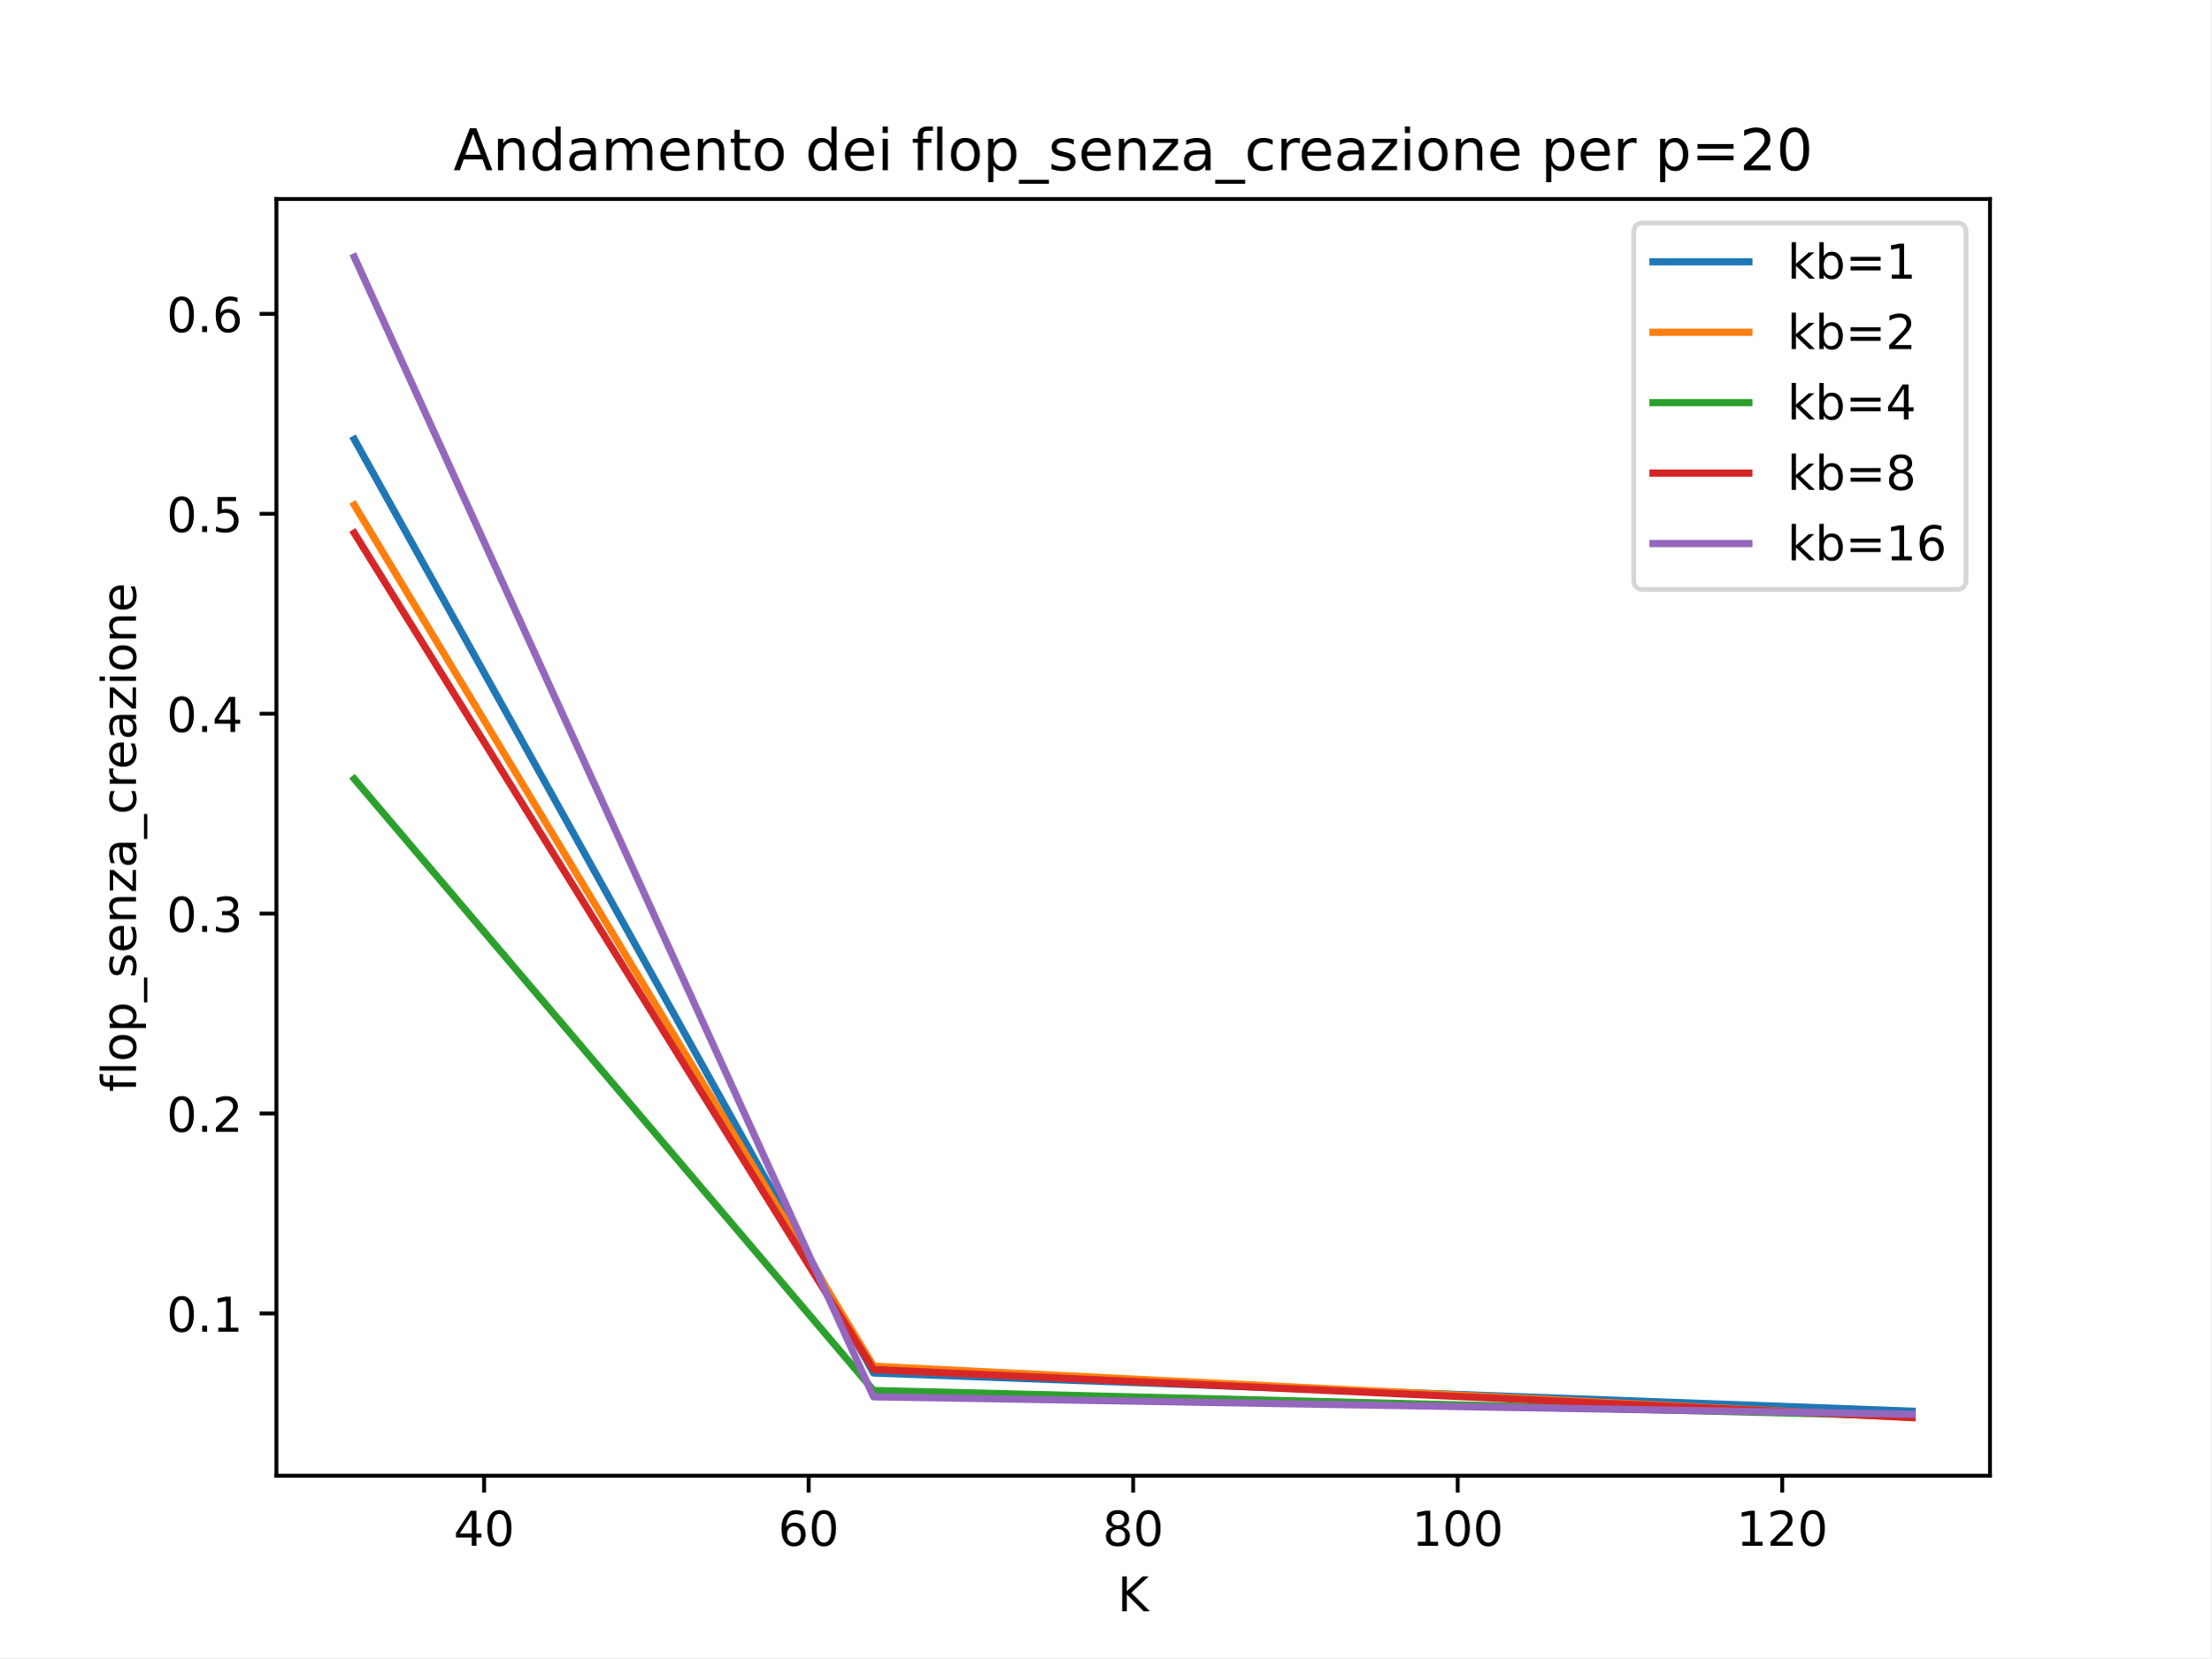
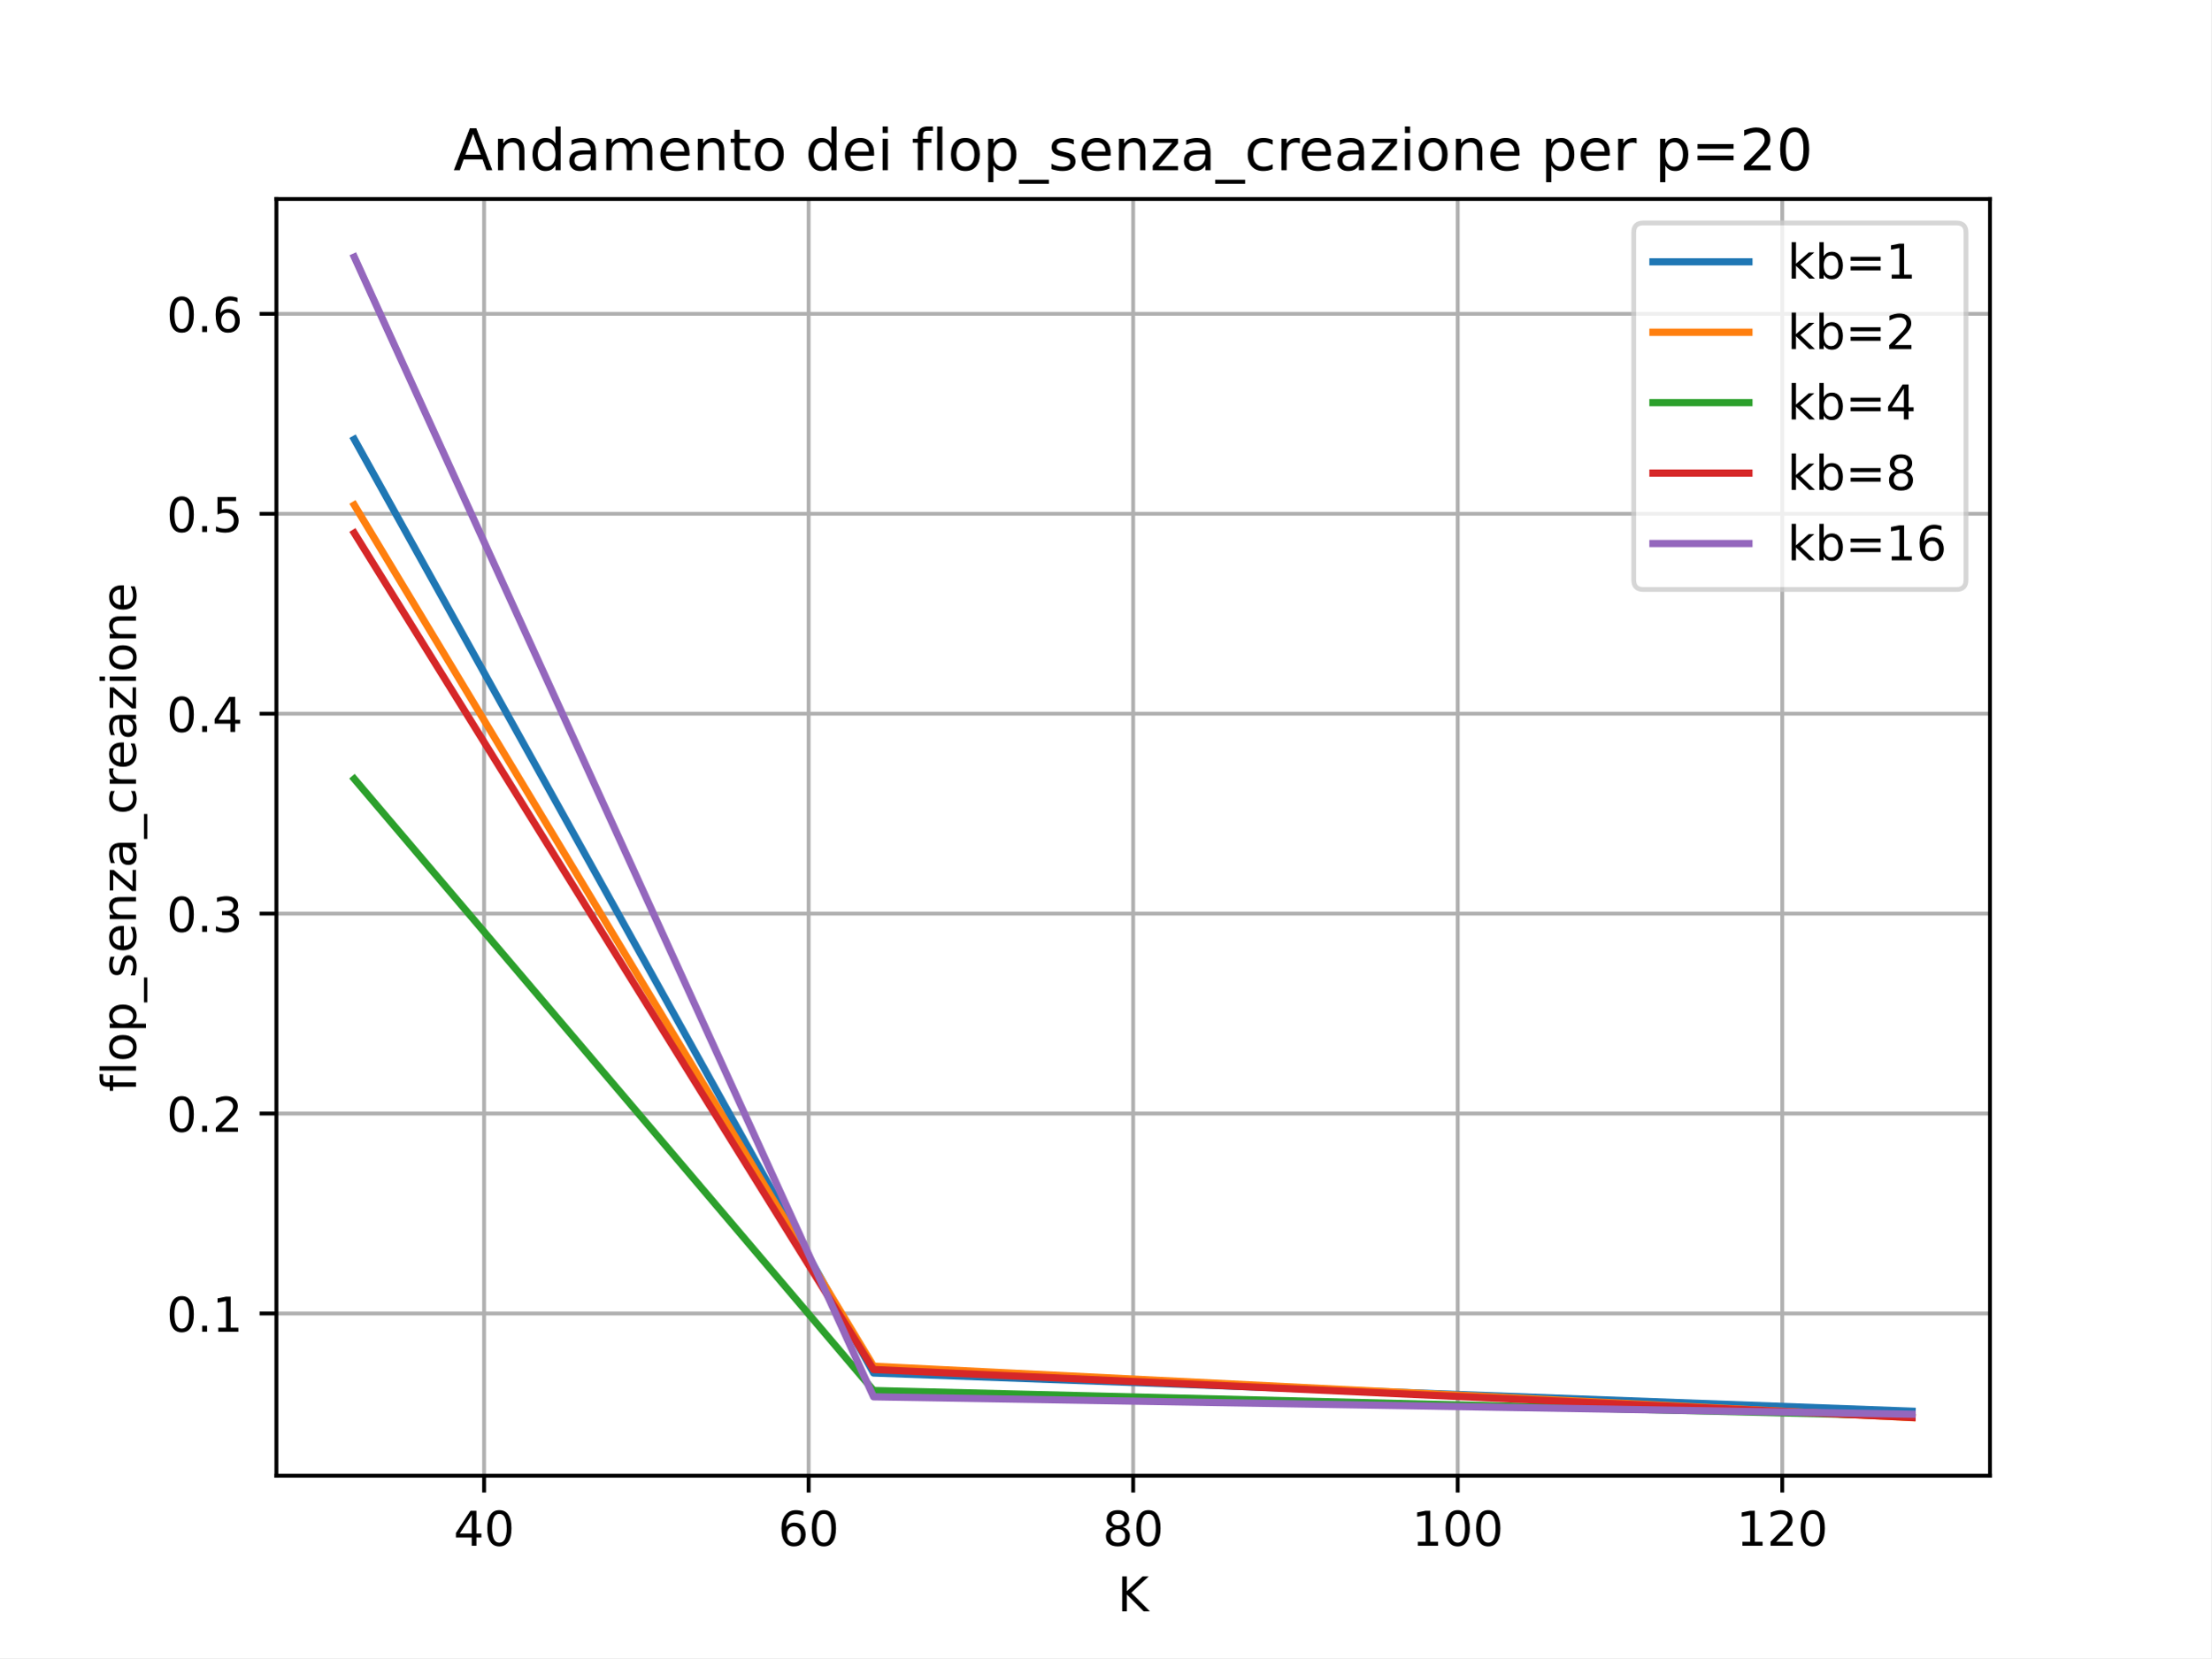
<svg xmlns="http://www.w3.org/2000/svg" xmlns:xlink="http://www.w3.org/1999/xlink" width="460.8pt" height="345.6pt" viewBox="0 0 460.8 345.6" version="1.1">
  <defs>
    <style type="text/css">*{stroke-linejoin: round; stroke-linecap: butt}</style>
  </defs>
  <g id="figure_1">
    <g id="patch_1">
      <path d="M 0 345.6  L 460.8 345.6  L 460.8 0  L 0 0  z " style="fill: #ffffff" />
    </g>
    <g id="axes_1">
      <g id="patch_2">
        <path d="M 57.6 307.584  L 414.72 307.584  L 414.72 41.472  L 57.6 41.472  z " style="fill: #ffffff" />
      </g>
      <g id="matplotlib.axis_1">
        <g id="xtick_1">
          <g id="line2d_1">
+             <path d="M 100.887 307.584  L 100.887 41.472  " clip-path="url(#p1d9b5ddc54)" style="fill: none; stroke: #b0b0b0; stroke-width: 0.8; stroke-linecap: square" />
+           </g>
+           <g id="line2d_2">
            <defs>
-               <path id="m402edf2faf" d="M 0 0  L 0 3.5  " style="stroke: #000000; stroke-width: 0.8" />
+               <path id="m9b6b301a62" d="M 0 0  L 0 3.5  " style="stroke: #000000; stroke-width: 0.8" />
            </defs>
            <g>
-               <use xlink:href="#m402edf2faf" x="100.887" y="307.584" style="stroke: #000000; stroke-width: 0.8" />
+               <use xlink:href="#m9b6b301a62" x="100.887" y="307.584" style="stroke: #000000; stroke-width: 0.8" />
            </g>
          </g>
          <g id="text_1">
            <g transform="translate(94.52477 322.1824) scale(0.1 -0.1)">
              <defs>
                <path id="DejaVuSans-34" d="M 2419 4116  L 825 1625  L 2419 1625  L 2419 4116  z M 2253 4666  L 3047 4666  L 3047 1625  L 3713 1625  L 3713 1100  L 3047 1100  L 3047 0  L 2419 0  L 2419 1100  L 313 1100  L 313 1709  L 2253 4666  z " transform="scale(0.015625)" />
                <path id="DejaVuSans-30" d="M 2034 4250  Q 1547 4250 1301 3770  Q 1056 3291 1056 2328  Q 1056 1369 1301 889  Q 1547 409 2034 409  Q 2525 409 2770 889  Q 3016 1369 3016 2328  Q 3016 3291 2770 3770  Q 2525 4250 2034 4250  z M 2034 4750  Q 2819 4750 3233 4129  Q 3647 3509 3647 2328  Q 3647 1150 3233 529  Q 2819 -91 2034 -91  Q 1250 -91 836 529  Q 422 1150 422 2328  Q 422 3509 836 4129  Q 1250 4750 2034 4750  z " transform="scale(0.015625)" />
              </defs>
              <use xlink:href="#DejaVuSans-34" />
              <use xlink:href="#DejaVuSans-30" x="63.623" />
            </g>
          </g>
        </g>
        <g id="xtick_2">
-           <g id="line2d_2">
-             <g>
-               <use xlink:href="#m402edf2faf" x="168.524" y="307.584" style="stroke: #000000; stroke-width: 0.8" />
+           <g id="line2d_3">
+             <path d="M 168.524 307.584  L 168.524 41.472  " clip-path="url(#p1d9b5ddc54)" style="fill: none; stroke: #b0b0b0; stroke-width: 0.8; stroke-linecap: square" />
+           </g>
+           <g id="line2d_4">
+             <g>
+               <use xlink:href="#m9b6b301a62" x="168.524" y="307.584" style="stroke: #000000; stroke-width: 0.8" />
            </g>
          </g>
          <g id="text_2">
            <g transform="translate(162.1611 322.1824) scale(0.1 -0.1)">
              <defs>
                <path id="DejaVuSans-36" d="M 2113 2584  Q 1688 2584 1439 2293  Q 1191 2003 1191 1497  Q 1191 994 1439 701  Q 1688 409 2113 409  Q 2538 409 2786 701  Q 3034 994 3034 1497  Q 3034 2003 2786 2293  Q 2538 2584 2113 2584  z M 3366 4563  L 3366 3988  Q 3128 4100 2886 4159  Q 2644 4219 2406 4219  Q 1781 4219 1451 3797  Q 1122 3375 1075 2522  Q 1259 2794 1537 2939  Q 1816 3084 2150 3084  Q 2853 3084 3261 2657  Q 3669 2231 3669 1497  Q 3669 778 3244 343  Q 2819 -91 2113 -91  Q 1303 -91 875 529  Q 447 1150 447 2328  Q 447 3434 972 4092  Q 1497 4750 2381 4750  Q 2619 4750 2861 4703  Q 3103 4656 3366 4563  z " transform="scale(0.015625)" />
              </defs>
              <use xlink:href="#DejaVuSans-36" />
              <use xlink:href="#DejaVuSans-30" x="63.623" />
            </g>
          </g>
        </g>
        <g id="xtick_3">
-           <g id="line2d_3">
-             <g>
-               <use xlink:href="#m402edf2faf" x="236.16" y="307.584" style="stroke: #000000; stroke-width: 0.8" />
+           <g id="line2d_5">
+             <path d="M 236.16 307.584  L 236.16 41.472  " clip-path="url(#p1d9b5ddc54)" style="fill: none; stroke: #b0b0b0; stroke-width: 0.8; stroke-linecap: square" />
+           </g>
+           <g id="line2d_6">
+             <g>
+               <use xlink:href="#m9b6b301a62" x="236.16" y="307.584" style="stroke: #000000; stroke-width: 0.8" />
            </g>
          </g>
          <g id="text_3">
            <g transform="translate(229.7975 322.1824) scale(0.1 -0.1)">
              <defs>
                <path id="DejaVuSans-38" d="M 2034 2216  Q 1584 2216 1326 1975  Q 1069 1734 1069 1313  Q 1069 891 1326 650  Q 1584 409 2034 409  Q 2484 409 2743 651  Q 3003 894 3003 1313  Q 3003 1734 2745 1975  Q 2488 2216 2034 2216  z M 1403 2484  Q 997 2584 770 2862  Q 544 3141 544 3541  Q 544 4100 942 4425  Q 1341 4750 2034 4750  Q 2731 4750 3128 4425  Q 3525 4100 3525 3541  Q 3525 3141 3298 2862  Q 3072 2584 2669 2484  Q 3125 2378 3379 2068  Q 3634 1759 3634 1313  Q 3634 634 3220 271  Q 2806 -91 2034 -91  Q 1263 -91 848 271  Q 434 634 434 1313  Q 434 1759 690 2068  Q 947 2378 1403 2484  z M 1172 3481  Q 1172 3119 1398 2916  Q 1625 2713 2034 2713  Q 2441 2713 2670 2916  Q 2900 3119 2900 3481  Q 2900 3844 2670 4047  Q 2441 4250 2034 4250  Q 1625 4250 1398 4047  Q 1172 3844 1172 3481  z " transform="scale(0.015625)" />
              </defs>
              <use xlink:href="#DejaVuSans-38" />
              <use xlink:href="#DejaVuSans-30" x="63.623" />
            </g>
          </g>
        </g>
        <g id="xtick_4">
-           <g id="line2d_4">
-             <g>
-               <use xlink:href="#m402edf2faf" x="303.796" y="307.584" style="stroke: #000000; stroke-width: 0.8" />
+           <g id="line2d_7">
+             <path d="M 303.796 307.584  L 303.796 41.472  " clip-path="url(#p1d9b5ddc54)" style="fill: none; stroke: #b0b0b0; stroke-width: 0.8; stroke-linecap: square" />
+           </g>
+           <g id="line2d_8">
+             <g>
+               <use xlink:href="#m9b6b301a62" x="303.796" y="307.584" style="stroke: #000000; stroke-width: 0.8" />
            </g>
          </g>
          <g id="text_4">
            <g transform="translate(294.2526 322.1824) scale(0.1 -0.1)">
              <defs>
                <path id="DejaVuSans-31" d="M 794 531  L 1825 531  L 1825 4091  L 703 3866  L 703 4441  L 1819 4666  L 2450 4666  L 2450 531  L 3481 531  L 3481 0  L 794 0  L 794 531  z " transform="scale(0.015625)" />
              </defs>
              <use xlink:href="#DejaVuSans-31" />
              <use xlink:href="#DejaVuSans-30" x="63.623" />
              <use xlink:href="#DejaVuSans-30" x="127.246" />
            </g>
          </g>
        </g>
        <g id="xtick_5">
-           <g id="line2d_5">
-             <g>
-               <use xlink:href="#m402edf2faf" x="371.433" y="307.584" style="stroke: #000000; stroke-width: 0.8" />
+           <g id="line2d_9">
+             <path d="M 371.433 307.584  L 371.433 41.472  " clip-path="url(#p1d9b5ddc54)" style="fill: none; stroke: #b0b0b0; stroke-width: 0.8; stroke-linecap: square" />
+           </g>
+           <g id="line2d_10">
+             <g>
+               <use xlink:href="#m9b6b301a62" x="371.433" y="307.584" style="stroke: #000000; stroke-width: 0.8" />
            </g>
          </g>
          <g id="text_5">
            <g transform="translate(361.889 322.1824) scale(0.1 -0.1)">
              <defs>
                <path id="DejaVuSans-32" d="M 1228 531  L 3431 531  L 3431 0  L 469 0  L 469 531  Q 828 903 1448 1529  Q 2069 2156 2228 2338  Q 2531 2678 2651 2914  Q 2772 3150 2772 3378  Q 2772 3750 2511 3984  Q 2250 4219 1831 4219  Q 1534 4219 1204 4116  Q 875 4013 500 3803  L 500 4441  Q 881 4594 1212 4672  Q 1544 4750 1819 4750  Q 2544 4750 2975 4387  Q 3406 4025 3406 3419  Q 3406 3131 3298 2873  Q 3191 2616 2906 2266  Q 2828 2175 2409 1742  Q 1991 1309 1228 531  z " transform="scale(0.015625)" />
              </defs>
              <use xlink:href="#DejaVuSans-31" />
              <use xlink:href="#DejaVuSans-32" x="63.623" />
              <use xlink:href="#DejaVuSans-30" x="127.246" />
            </g>
          </g>
        </g>
        <g id="text_6">
          <g transform="translate(232.8811 335.8606) scale(0.1 -0.1)">
            <defs>
              <path id="DejaVuSans-4b" d="M 628 4666  L 1259 4666  L 1259 2694  L 3353 4666  L 4166 4666  L 1850 2491  L 4331 0  L 3500 0  L 1259 2247  L 1259 0  L 628 0  L 628 4666  z " transform="scale(0.015625)" />
            </defs>
            <use xlink:href="#DejaVuSans-4b" />
          </g>
        </g>
      </g>
      <g id="matplotlib.axis_2">
        <g id="ytick_1">
-           <g id="line2d_6">
+           <g id="line2d_11">
+             <path d="M 57.6 273.769  L 414.72 273.769  " clip-path="url(#p1d9b5ddc54)" style="fill: none; stroke: #b0b0b0; stroke-width: 0.8; stroke-linecap: square" />
+           </g>
+           <g id="line2d_12">
            <defs>
-               <path id="m8ee5699427" d="M 0 0  L -3.5 0  " style="stroke: #000000; stroke-width: 0.8" />
+               <path id="mc1c642c278" d="M 0 0  L -3.5 0  " style="stroke: #000000; stroke-width: 0.8" />
            </defs>
            <g>
-               <use xlink:href="#m8ee5699427" x="57.6" y="273.769" style="stroke: #000000; stroke-width: 0.8" />
+               <use xlink:href="#mc1c642c278" x="57.6" y="273.769" style="stroke: #000000; stroke-width: 0.8" />
            </g>
          </g>
          <g id="text_7">
            <g transform="translate(34.69687 277.5682) scale(0.1 -0.1)">
              <defs>
                <path id="DejaVuSans-2e" d="M 684 794  L 1344 794  L 1344 0  L 684 0  L 684 794  z " transform="scale(0.015625)" />
              </defs>
              <use xlink:href="#DejaVuSans-30" />
              <use xlink:href="#DejaVuSans-2e" x="63.623" />
              <use xlink:href="#DejaVuSans-31" x="95.41" />
            </g>
          </g>
        </g>
        <g id="ytick_2">
-           <g id="line2d_7">
-             <g>
-               <use xlink:href="#m8ee5699427" x="57.6" y="232.096" style="stroke: #000000; stroke-width: 0.8" />
+           <g id="line2d_13">
+             <path d="M 57.6 232.096  L 414.72 232.096  " clip-path="url(#p1d9b5ddc54)" style="fill: none; stroke: #b0b0b0; stroke-width: 0.8; stroke-linecap: square" />
+           </g>
+           <g id="line2d_14">
+             <g>
+               <use xlink:href="#mc1c642c278" x="57.6" y="232.096" style="stroke: #000000; stroke-width: 0.8" />
            </g>
          </g>
          <g id="text_8">
            <g transform="translate(34.69687 235.8957) scale(0.1 -0.1)">
              <use xlink:href="#DejaVuSans-30" />
              <use xlink:href="#DejaVuSans-2e" x="63.623" />
              <use xlink:href="#DejaVuSans-32" x="95.41" />
            </g>
          </g>
        </g>
        <g id="ytick_3">
-           <g id="line2d_8">
-             <g>
-               <use xlink:href="#m8ee5699427" x="57.6" y="190.424" style="stroke: #000000; stroke-width: 0.8" />
+           <g id="line2d_15">
+             <path d="M 57.6 190.424  L 414.72 190.424  " clip-path="url(#p1d9b5ddc54)" style="fill: none; stroke: #b0b0b0; stroke-width: 0.8; stroke-linecap: square" />
+           </g>
+           <g id="line2d_16">
+             <g>
+               <use xlink:href="#mc1c642c278" x="57.6" y="190.424" style="stroke: #000000; stroke-width: 0.8" />
            </g>
          </g>
          <g id="text_9">
            <g transform="translate(34.69687 194.2232) scale(0.1 -0.1)">
              <defs>
                <path id="DejaVuSans-33" d="M 2597 2516  Q 3050 2419 3304 2112  Q 3559 1806 3559 1356  Q 3559 666 3084 287  Q 2609 -91 1734 -91  Q 1441 -91 1130 -33  Q 819 25 488 141  L 488 750  Q 750 597 1062 519  Q 1375 441 1716 441  Q 2309 441 2620 675  Q 2931 909 2931 1356  Q 2931 1769 2642 2001  Q 2353 2234 1838 2234  L 1294 2234  L 1294 2753  L 1863 2753  Q 2328 2753 2575 2939  Q 2822 3125 2822 3475  Q 2822 3834 2567 4026  Q 2313 4219 1838 4219  Q 1578 4219 1281 4162  Q 984 4106 628 3988  L 628 4550  Q 988 4650 1302 4700  Q 1616 4750 1894 4750  Q 2613 4750 3031 4423  Q 3450 4097 3450 3541  Q 3450 3153 3228 2886  Q 3006 2619 2597 2516  z " transform="scale(0.015625)" />
              </defs>
              <use xlink:href="#DejaVuSans-30" />
              <use xlink:href="#DejaVuSans-2e" x="63.623" />
              <use xlink:href="#DejaVuSans-33" x="95.41" />
            </g>
          </g>
        </g>
        <g id="ytick_4">
-           <g id="line2d_9">
-             <g>
-               <use xlink:href="#m8ee5699427" x="57.6" y="148.752" style="stroke: #000000; stroke-width: 0.8" />
+           <g id="line2d_17">
+             <path d="M 57.6 148.752  L 414.72 148.752  " clip-path="url(#p1d9b5ddc54)" style="fill: none; stroke: #b0b0b0; stroke-width: 0.8; stroke-linecap: square" />
+           </g>
+           <g id="line2d_18">
+             <g>
+               <use xlink:href="#mc1c642c278" x="57.6" y="148.752" style="stroke: #000000; stroke-width: 0.8" />
            </g>
          </g>
          <g id="text_10">
            <g transform="translate(34.69687 152.5507) scale(0.1 -0.1)">
              <use xlink:href="#DejaVuSans-30" />
              <use xlink:href="#DejaVuSans-2e" x="63.623" />
              <use xlink:href="#DejaVuSans-34" x="95.41" />
            </g>
          </g>
        </g>
        <g id="ytick_5">
-           <g id="line2d_10">
-             <g>
-               <use xlink:href="#m8ee5699427" x="57.6" y="107.079" style="stroke: #000000; stroke-width: 0.8" />
+           <g id="line2d_19">
+             <path d="M 57.6 107.079  L 414.72 107.079  " clip-path="url(#p1d9b5ddc54)" style="fill: none; stroke: #b0b0b0; stroke-width: 0.8; stroke-linecap: square" />
+           </g>
+           <g id="line2d_20">
+             <g>
+               <use xlink:href="#mc1c642c278" x="57.6" y="107.079" style="stroke: #000000; stroke-width: 0.8" />
            </g>
          </g>
          <g id="text_11">
            <g transform="translate(34.69687 110.8782) scale(0.1 -0.1)">
              <defs>
                <path id="DejaVuSans-35" d="M 691 4666  L 3169 4666  L 3169 4134  L 1269 4134  L 1269 2991  Q 1406 3038 1543 3061  Q 1681 3084 1819 3084  Q 2600 3084 3056 2656  Q 3513 2228 3513 1497  Q 3513 744 3044 326  Q 2575 -91 1722 -91  Q 1428 -91 1123 -41  Q 819 9 494 109  L 494 744  Q 775 591 1075 516  Q 1375 441 1709 441  Q 2250 441 2565 725  Q 2881 1009 2881 1497  Q 2881 1984 2565 2268  Q 2250 2553 1709 2553  Q 1456 2553 1204 2497  Q 953 2441 691 2322  L 691 4666  z " transform="scale(0.015625)" />
              </defs>
              <use xlink:href="#DejaVuSans-30" />
              <use xlink:href="#DejaVuSans-2e" x="63.623" />
              <use xlink:href="#DejaVuSans-35" x="95.41" />
            </g>
          </g>
        </g>
        <g id="ytick_6">
-           <g id="line2d_11">
-             <g>
-               <use xlink:href="#m8ee5699427" x="57.6" y="65.407" style="stroke: #000000; stroke-width: 0.8" />
+           <g id="line2d_21">
+             <path d="M 57.6 65.407  L 414.72 65.407  " clip-path="url(#p1d9b5ddc54)" style="fill: none; stroke: #b0b0b0; stroke-width: 0.8; stroke-linecap: square" />
+           </g>
+           <g id="line2d_22">
+             <g>
+               <use xlink:href="#mc1c642c278" x="57.6" y="65.407" style="stroke: #000000; stroke-width: 0.8" />
            </g>
          </g>
          <g id="text_12">
            <g transform="translate(34.69687 69.20575) scale(0.1 -0.1)">
              <use xlink:href="#DejaVuSans-30" />
              <use xlink:href="#DejaVuSans-2e" x="63.623" />
              <use xlink:href="#DejaVuSans-36" x="95.41" />
            </g>
          </g>
        </g>
        <g id="text_13">
          <g transform="translate(28.33906 227.5999) rotate(-90) scale(0.1 -0.1)">
            <defs>
              <path id="DejaVuSans-66" d="M 2375 4863  L 2375 4384  L 1825 4384  Q 1516 4384 1395 4259  Q 1275 4134 1275 3809  L 1275 3500  L 2222 3500  L 2222 3053  L 1275 3053  L 1275 0  L 697 0  L 697 3053  L 147 3053  L 147 3500  L 697 3500  L 697 3744  Q 697 4328 969 4595  Q 1241 4863 1831 4863  L 2375 4863  z " transform="scale(0.015625)" />
              <path id="DejaVuSans-6c" d="M 603 4863  L 1178 4863  L 1178 0  L 603 0  L 603 4863  z " transform="scale(0.015625)" />
              <path id="DejaVuSans-6f" d="M 1959 3097  Q 1497 3097 1228 2736  Q 959 2375 959 1747  Q 959 1119 1226 758  Q 1494 397 1959 397  Q 2419 397 2687 759  Q 2956 1122 2956 1747  Q 2956 2369 2687 2733  Q 2419 3097 1959 3097  z M 1959 3584  Q 2709 3584 3137 3096  Q 3566 2609 3566 1747  Q 3566 888 3137 398  Q 2709 -91 1959 -91  Q 1206 -91 779 398  Q 353 888 353 1747  Q 353 2609 779 3096  Q 1206 3584 1959 3584  z " transform="scale(0.015625)" />
              <path id="DejaVuSans-70" d="M 1159 525  L 1159 -1331  L 581 -1331  L 581 3500  L 1159 3500  L 1159 2969  Q 1341 3281 1617 3432  Q 1894 3584 2278 3584  Q 2916 3584 3314 3078  Q 3713 2572 3713 1747  Q 3713 922 3314 415  Q 2916 -91 2278 -91  Q 1894 -91 1617 61  Q 1341 213 1159 525  z M 3116 1747  Q 3116 2381 2855 2742  Q 2594 3103 2138 3103  Q 1681 3103 1420 2742  Q 1159 2381 1159 1747  Q 1159 1113 1420 752  Q 1681 391 2138 391  Q 2594 391 2855 752  Q 3116 1113 3116 1747  z " transform="scale(0.015625)" />
              <path id="DejaVuSans-5f" d="M 3263 -1063  L 3263 -1509  L -63 -1509  L -63 -1063  L 3263 -1063  z " transform="scale(0.015625)" />
              <path id="DejaVuSans-73" d="M 2834 3397  L 2834 2853  Q 2591 2978 2328 3040  Q 2066 3103 1784 3103  Q 1356 3103 1142 2972  Q 928 2841 928 2578  Q 928 2378 1081 2264  Q 1234 2150 1697 2047  L 1894 2003  Q 2506 1872 2764 1633  Q 3022 1394 3022 966  Q 3022 478 2636 193  Q 2250 -91 1575 -91  Q 1294 -91 989 -36  Q 684 19 347 128  L 347 722  Q 666 556 975 473  Q 1284 391 1588 391  Q 1994 391 2212 530  Q 2431 669 2431 922  Q 2431 1156 2273 1281  Q 2116 1406 1581 1522  L 1381 1569  Q 847 1681 609 1914  Q 372 2147 372 2553  Q 372 3047 722 3315  Q 1072 3584 1716 3584  Q 2034 3584 2315 3537  Q 2597 3491 2834 3397  z " transform="scale(0.015625)" />
              <path id="DejaVuSans-65" d="M 3597 1894  L 3597 1613  L 953 1613  Q 991 1019 1311 708  Q 1631 397 2203 397  Q 2534 397 2845 478  Q 3156 559 3463 722  L 3463 178  Q 3153 47 2828 -22  Q 2503 -91 2169 -91  Q 1331 -91 842 396  Q 353 884 353 1716  Q 353 2575 817 3079  Q 1281 3584 2069 3584  Q 2775 3584 3186 3129  Q 3597 2675 3597 1894  z M 3022 2063  Q 3016 2534 2758 2815  Q 2500 3097 2075 3097  Q 1594 3097 1305 2825  Q 1016 2553 972 2059  L 3022 2063  z " transform="scale(0.015625)" />
              <path id="DejaVuSans-6e" d="M 3513 2113  L 3513 0  L 2938 0  L 2938 2094  Q 2938 2591 2744 2837  Q 2550 3084 2163 3084  Q 1697 3084 1428 2787  Q 1159 2491 1159 1978  L 1159 0  L 581 0  L 581 3500  L 1159 3500  L 1159 2956  Q 1366 3272 1645 3428  Q 1925 3584 2291 3584  Q 2894 3584 3203 3211  Q 3513 2838 3513 2113  z " transform="scale(0.015625)" />
              <path id="DejaVuSans-7a" d="M 353 3500  L 3084 3500  L 3084 2975  L 922 459  L 3084 459  L 3084 0  L 275 0  L 275 525  L 2438 3041  L 353 3041  L 353 3500  z " transform="scale(0.015625)" />
              <path id="DejaVuSans-61" d="M 2194 1759  Q 1497 1759 1228 1600  Q 959 1441 959 1056  Q 959 750 1161 570  Q 1363 391 1709 391  Q 2188 391 2477 730  Q 2766 1069 2766 1631  L 2766 1759  L 2194 1759  z M 3341 1997  L 3341 0  L 2766 0  L 2766 531  Q 2569 213 2275 61  Q 1981 -91 1556 -91  Q 1019 -91 701 211  Q 384 513 384 1019  Q 384 1609 779 1909  Q 1175 2209 1959 2209  L 2766 2209  L 2766 2266  Q 2766 2663 2505 2880  Q 2244 3097 1772 3097  Q 1472 3097 1187 3025  Q 903 2953 641 2809  L 641 3341  Q 956 3463 1253 3523  Q 1550 3584 1831 3584  Q 2591 3584 2966 3190  Q 3341 2797 3341 1997  z " transform="scale(0.015625)" />
              <path id="DejaVuSans-63" d="M 3122 3366  L 3122 2828  Q 2878 2963 2633 3030  Q 2388 3097 2138 3097  Q 1578 3097 1268 2742  Q 959 2388 959 1747  Q 959 1106 1268 751  Q 1578 397 2138 397  Q 2388 397 2633 464  Q 2878 531 3122 666  L 3122 134  Q 2881 22 2623 -34  Q 2366 -91 2075 -91  Q 1284 -91 818 406  Q 353 903 353 1747  Q 353 2603 823 3093  Q 1294 3584 2113 3584  Q 2378 3584 2631 3529  Q 2884 3475 3122 3366  z " transform="scale(0.015625)" />
              <path id="DejaVuSans-72" d="M 2631 2963  Q 2534 3019 2420 3045  Q 2306 3072 2169 3072  Q 1681 3072 1420 2755  Q 1159 2438 1159 1844  L 1159 0  L 581 0  L 581 3500  L 1159 3500  L 1159 2956  Q 1341 3275 1631 3429  Q 1922 3584 2338 3584  Q 2397 3584 2469 3576  Q 2541 3569 2628 3553  L 2631 2963  z " transform="scale(0.015625)" />
              <path id="DejaVuSans-69" d="M 603 3500  L 1178 3500  L 1178 0  L 603 0  L 603 3500  z M 603 4863  L 1178 4863  L 1178 4134  L 603 4134  L 603 4863  z " transform="scale(0.015625)" />
            </defs>
            <use xlink:href="#DejaVuSans-66" />
            <use xlink:href="#DejaVuSans-6c" x="35.205" />
            <use xlink:href="#DejaVuSans-6f" x="62.988" />
            <use xlink:href="#DejaVuSans-70" x="124.17" />
            <use xlink:href="#DejaVuSans-5f" x="187.646" />
            <use xlink:href="#DejaVuSans-73" x="237.646" />
            <use xlink:href="#DejaVuSans-65" x="289.746" />
            <use xlink:href="#DejaVuSans-6e" x="351.27" />
            <use xlink:href="#DejaVuSans-7a" x="414.648" />
            <use xlink:href="#DejaVuSans-61" x="467.139" />
            <use xlink:href="#DejaVuSans-5f" x="528.418" />
            <use xlink:href="#DejaVuSans-63" x="578.418" />
            <use xlink:href="#DejaVuSans-72" x="633.398" />
            <use xlink:href="#DejaVuSans-65" x="672.262" />
            <use xlink:href="#DejaVuSans-61" x="733.785" />
            <use xlink:href="#DejaVuSans-7a" x="795.064" />
            <use xlink:href="#DejaVuSans-69" x="847.555" />
            <use xlink:href="#DejaVuSans-6f" x="875.338" />
            <use xlink:href="#DejaVuSans-6e" x="936.52" />
            <use xlink:href="#DejaVuSans-65" x="999.898" />
          </g>
        </g>
      </g>
-       <g id="line2d_12">
-         <path d="M 73.833 91.567  L 182.051 286.181  L 398.487 294.135  " clip-path="url(#p4e8bbc9d12)" style="fill: none; stroke: #1f77b4; stroke-width: 1.5; stroke-linecap: square" />
-       </g>
-       <g id="line2d_13">
-         <path d="M 73.833 105.255  L 182.051 284.767  L 398.487 295.488  " clip-path="url(#p4e8bbc9d12)" style="fill: none; stroke: #ff7f0e; stroke-width: 1.5; stroke-linecap: square" />
-       </g>
-       <g id="line2d_14">
-         <path d="M 73.833 162.351  L 182.051 289.828  L 398.487 295.17  " clip-path="url(#p4e8bbc9d12)" style="fill: none; stroke: #2ca02c; stroke-width: 1.5; stroke-linecap: square" />
-       </g>
-       <g id="line2d_15">
-         <path d="M 73.833 111.098  L 182.051 285.457  L 398.487 295.45  " clip-path="url(#p4e8bbc9d12)" style="fill: none; stroke: #d62728; stroke-width: 1.5; stroke-linecap: square" />
-       </g>
-       <g id="line2d_16">
-         <path d="M 73.833 53.568  L 182.051 291.141  L 398.487 294.776  " clip-path="url(#p4e8bbc9d12)" style="fill: none; stroke: #9467bd; stroke-width: 1.5; stroke-linecap: square" />
+       <g id="line2d_23">
+         <path d="M 73.833 91.567  L 182.051 286.181  L 398.487 294.135  " clip-path="url(#p1d9b5ddc54)" style="fill: none; stroke: #1f77b4; stroke-width: 1.5; stroke-linecap: square" />
+       </g>
+       <g id="line2d_24">
+         <path d="M 73.833 105.255  L 182.051 284.767  L 398.487 295.488  " clip-path="url(#p1d9b5ddc54)" style="fill: none; stroke: #ff7f0e; stroke-width: 1.5; stroke-linecap: square" />
+       </g>
+       <g id="line2d_25">
+         <path d="M 73.833 162.351  L 182.051 289.828  L 398.487 295.17  " clip-path="url(#p1d9b5ddc54)" style="fill: none; stroke: #2ca02c; stroke-width: 1.5; stroke-linecap: square" />
+       </g>
+       <g id="line2d_26">
+         <path d="M 73.833 111.098  L 182.051 285.457  L 398.487 295.45  " clip-path="url(#p1d9b5ddc54)" style="fill: none; stroke: #d62728; stroke-width: 1.5; stroke-linecap: square" />
+       </g>
+       <g id="line2d_27">
+         <path d="M 73.833 53.568  L 182.051 291.141  L 398.487 294.776  " clip-path="url(#p1d9b5ddc54)" style="fill: none; stroke: #9467bd; stroke-width: 1.5; stroke-linecap: square" />
      </g>
      <g id="patch_3">
        <path d="M 57.6 307.584  L 57.6 41.472  " style="fill: none; stroke: #000000; stroke-width: 0.8; stroke-linejoin: miter; stroke-linecap: square" />
      </g>
      <g id="patch_4">
        <path d="M 414.72 307.584  L 414.72 41.472  " style="fill: none; stroke: #000000; stroke-width: 0.8; stroke-linejoin: miter; stroke-linecap: square" />
      </g>
      <g id="patch_5">
        <path d="M 57.6 307.584  L 414.72 307.584  " style="fill: none; stroke: #000000; stroke-width: 0.8; stroke-linejoin: miter; stroke-linecap: square" />
      </g>
      <g id="patch_6">
        <path d="M 57.6 41.472  L 414.72 41.472  " style="fill: none; stroke: #000000; stroke-width: 0.8; stroke-linejoin: miter; stroke-linecap: square" />
      </g>
      <g id="text_14">
        <g transform="translate(94.48406 35.472) scale(0.12 -0.12)">
          <defs>
            <path id="DejaVuSans-41" d="M 2188 4044  L 1331 1722  L 3047 1722  L 2188 4044  z M 1831 4666  L 2547 4666  L 4325 0  L 3669 0  L 3244 1197  L 1141 1197  L 716 0  L 50 0  L 1831 4666  z " transform="scale(0.015625)" />
            <path id="DejaVuSans-64" d="M 2906 2969  L 2906 4863  L 3481 4863  L 3481 0  L 2906 0  L 2906 525  Q 2725 213 2448 61  Q 2172 -91 1784 -91  Q 1150 -91 751 415  Q 353 922 353 1747  Q 353 2572 751 3078  Q 1150 3584 1784 3584  Q 2172 3584 2448 3432  Q 2725 3281 2906 2969  z M 947 1747  Q 947 1113 1208 752  Q 1469 391 1925 391  Q 2381 391 2643 752  Q 2906 1113 2906 1747  Q 2906 2381 2643 2742  Q 2381 3103 1925 3103  Q 1469 3103 1208 2742  Q 947 2381 947 1747  z " transform="scale(0.015625)" />
            <path id="DejaVuSans-6d" d="M 3328 2828  Q 3544 3216 3844 3400  Q 4144 3584 4550 3584  Q 5097 3584 5394 3201  Q 5691 2819 5691 2113  L 5691 0  L 5113 0  L 5113 2094  Q 5113 2597 4934 2840  Q 4756 3084 4391 3084  Q 3944 3084 3684 2787  Q 3425 2491 3425 1978  L 3425 0  L 2847 0  L 2847 2094  Q 2847 2600 2669 2842  Q 2491 3084 2119 3084  Q 1678 3084 1418 2786  Q 1159 2488 1159 1978  L 1159 0  L 581 0  L 581 3500  L 1159 3500  L 1159 2956  Q 1356 3278 1631 3431  Q 1906 3584 2284 3584  Q 2666 3584 2933 3390  Q 3200 3197 3328 2828  z " transform="scale(0.015625)" />
            <path id="DejaVuSans-74" d="M 1172 4494  L 1172 3500  L 2356 3500  L 2356 3053  L 1172 3053  L 1172 1153  Q 1172 725 1289 603  Q 1406 481 1766 481  L 2356 481  L 2356 0  L 1766 0  Q 1100 0 847 248  Q 594 497 594 1153  L 594 3053  L 172 3053  L 172 3500  L 594 3500  L 594 4494  L 1172 4494  z " transform="scale(0.015625)" />
            <path id="DejaVuSans-20" transform="scale(0.015625)" />
            <path id="DejaVuSans-3d" d="M 678 2906  L 4684 2906  L 4684 2381  L 678 2381  L 678 2906  z M 678 1631  L 4684 1631  L 4684 1100  L 678 1100  L 678 1631  z " transform="scale(0.015625)" />
          </defs>
          <use xlink:href="#DejaVuSans-41" />
          <use xlink:href="#DejaVuSans-6e" x="68.408" />
          <use xlink:href="#DejaVuSans-64" x="131.787" />
          <use xlink:href="#DejaVuSans-61" x="195.264" />
          <use xlink:href="#DejaVuSans-6d" x="256.543" />
          <use xlink:href="#DejaVuSans-65" x="353.955" />
          <use xlink:href="#DejaVuSans-6e" x="415.479" />
          <use xlink:href="#DejaVuSans-74" x="478.857" />
          <use xlink:href="#DejaVuSans-6f" x="518.066" />
          <use xlink:href="#DejaVuSans-20" x="579.248" />
          <use xlink:href="#DejaVuSans-64" x="611.035" />
          <use xlink:href="#DejaVuSans-65" x="674.512" />
          <use xlink:href="#DejaVuSans-69" x="736.035" />
          <use xlink:href="#DejaVuSans-20" x="763.818" />
          <use xlink:href="#DejaVuSans-66" x="795.605" />
          <use xlink:href="#DejaVuSans-6c" x="830.811" />
          <use xlink:href="#DejaVuSans-6f" x="858.594" />
          <use xlink:href="#DejaVuSans-70" x="919.775" />
          <use xlink:href="#DejaVuSans-5f" x="983.252" />
          <use xlink:href="#DejaVuSans-73" x="1033.252" />
          <use xlink:href="#DejaVuSans-65" x="1085.352" />
          <use xlink:href="#DejaVuSans-6e" x="1146.875" />
          <use xlink:href="#DejaVuSans-7a" x="1210.254" />
          <use xlink:href="#DejaVuSans-61" x="1262.744" />
          <use xlink:href="#DejaVuSans-5f" x="1324.023" />
          <use xlink:href="#DejaVuSans-63" x="1374.023" />
          <use xlink:href="#DejaVuSans-72" x="1429.004" />
          <use xlink:href="#DejaVuSans-65" x="1467.867" />
          <use xlink:href="#DejaVuSans-61" x="1529.391" />
          <use xlink:href="#DejaVuSans-7a" x="1590.67" />
          <use xlink:href="#DejaVuSans-69" x="1643.16" />
          <use xlink:href="#DejaVuSans-6f" x="1670.943" />
          <use xlink:href="#DejaVuSans-6e" x="1732.125" />
          <use xlink:href="#DejaVuSans-65" x="1795.504" />
          <use xlink:href="#DejaVuSans-20" x="1857.027" />
          <use xlink:href="#DejaVuSans-70" x="1888.814" />
          <use xlink:href="#DejaVuSans-65" x="1952.291" />
          <use xlink:href="#DejaVuSans-72" x="2013.814" />
          <use xlink:href="#DejaVuSans-20" x="2054.928" />
          <use xlink:href="#DejaVuSans-70" x="2086.715" />
          <use xlink:href="#DejaVuSans-3d" x="2150.191" />
          <use xlink:href="#DejaVuSans-32" x="2233.98" />
          <use xlink:href="#DejaVuSans-30" x="2297.604" />
        </g>
      </g>
      <g id="legend_1">
        <g id="patch_7">
          <path d="M 342.476 122.863  L 407.72 122.863  Q 409.72 122.863 409.72 120.863  L 409.72 48.472  Q 409.72 46.472 407.72 46.472  L 342.476 46.472  Q 340.476 46.472 340.476 48.472  L 340.476 120.863  Q 340.476 122.863 342.476 122.863  z " style="fill: #ffffff; opacity: 0.8; stroke: #cccccc; stroke-linejoin: miter" />
        </g>
-         <g id="line2d_17">
+         <g id="line2d_28">
          <path d="M 344.476 54.57  L 354.476 54.57  L 364.476 54.57  " style="fill: none; stroke: #1f77b4; stroke-width: 1.5; stroke-linecap: square" />
        </g>
        <g id="text_15">
          <g transform="translate(372.4762 58.07044) scale(0.1 -0.1)">
            <defs>
              <path id="DejaVuSans-6b" d="M 581 4863  L 1159 4863  L 1159 1991  L 2875 3500  L 3609 3500  L 1753 1863  L 3688 0  L 2938 0  L 1159 1709  L 1159 0  L 581 0  L 581 4863  z " transform="scale(0.015625)" />
              <path id="DejaVuSans-62" d="M 3116 1747  Q 3116 2381 2855 2742  Q 2594 3103 2138 3103  Q 1681 3103 1420 2742  Q 1159 2381 1159 1747  Q 1159 1113 1420 752  Q 1681 391 2138 391  Q 2594 391 2855 752  Q 3116 1113 3116 1747  z M 1159 2969  Q 1341 3281 1617 3432  Q 1894 3584 2278 3584  Q 2916 3584 3314 3078  Q 3713 2572 3713 1747  Q 3713 922 3314 415  Q 2916 -91 2278 -91  Q 1894 -91 1617 61  Q 1341 213 1159 525  L 1159 0  L 581 0  L 581 4863  L 1159 4863  L 1159 2969  z " transform="scale(0.015625)" />
            </defs>
            <use xlink:href="#DejaVuSans-6b" />
            <use xlink:href="#DejaVuSans-62" x="57.91" />
            <use xlink:href="#DejaVuSans-3d" x="121.387" />
            <use xlink:href="#DejaVuSans-31" x="205.176" />
          </g>
        </g>
-         <g id="line2d_18">
+         <g id="line2d_29">
          <path d="M 344.476 69.249  L 354.476 69.249  L 364.476 69.249  " style="fill: none; stroke: #ff7f0e; stroke-width: 1.5; stroke-linecap: square" />
        </g>
        <g id="text_16">
          <g transform="translate(372.4762 72.74856) scale(0.1 -0.1)">
            <use xlink:href="#DejaVuSans-6b" />
            <use xlink:href="#DejaVuSans-62" x="57.91" />
            <use xlink:href="#DejaVuSans-3d" x="121.387" />
            <use xlink:href="#DejaVuSans-32" x="205.176" />
          </g>
        </g>
-         <g id="line2d_19">
+         <g id="line2d_30">
          <path d="M 344.476 83.927  L 354.476 83.927  L 364.476 83.927  " style="fill: none; stroke: #2ca02c; stroke-width: 1.5; stroke-linecap: square" />
        </g>
        <g id="text_17">
          <g transform="translate(372.4762 87.42669) scale(0.1 -0.1)">
            <use xlink:href="#DejaVuSans-6b" />
            <use xlink:href="#DejaVuSans-62" x="57.91" />
            <use xlink:href="#DejaVuSans-3d" x="121.387" />
            <use xlink:href="#DejaVuSans-34" x="205.176" />
          </g>
        </g>
-         <g id="line2d_20">
+         <g id="line2d_31">
          <path d="M 344.476 98.605  L 354.476 98.605  L 364.476 98.605  " style="fill: none; stroke: #d62728; stroke-width: 1.5; stroke-linecap: square" />
        </g>
        <g id="text_18">
          <g transform="translate(372.4762 102.1048) scale(0.1 -0.1)">
            <use xlink:href="#DejaVuSans-6b" />
            <use xlink:href="#DejaVuSans-62" x="57.91" />
            <use xlink:href="#DejaVuSans-3d" x="121.387" />
            <use xlink:href="#DejaVuSans-38" x="205.176" />
          </g>
        </g>
-         <g id="line2d_21">
+         <g id="line2d_32">
          <path d="M 344.476 113.283  L 354.476 113.283  L 364.476 113.283  " style="fill: none; stroke: #9467bd; stroke-width: 1.5; stroke-linecap: square" />
        </g>
        <g id="text_19">
          <g transform="translate(372.4762 116.7829) scale(0.1 -0.1)">
            <use xlink:href="#DejaVuSans-6b" />
            <use xlink:href="#DejaVuSans-62" x="57.91" />
            <use xlink:href="#DejaVuSans-3d" x="121.387" />
            <use xlink:href="#DejaVuSans-31" x="205.176" />
            <use xlink:href="#DejaVuSans-36" x="268.799" />
          </g>
        </g>
      </g>
    </g>
  </g>
  <defs>
-     <clipPath id="p4e8bbc9d12">
+     <clipPath id="p1d9b5ddc54">
      <rect x="57.6" y="41.472" width="357.12" height="266.112" />
    </clipPath>
  </defs>
</svg>
